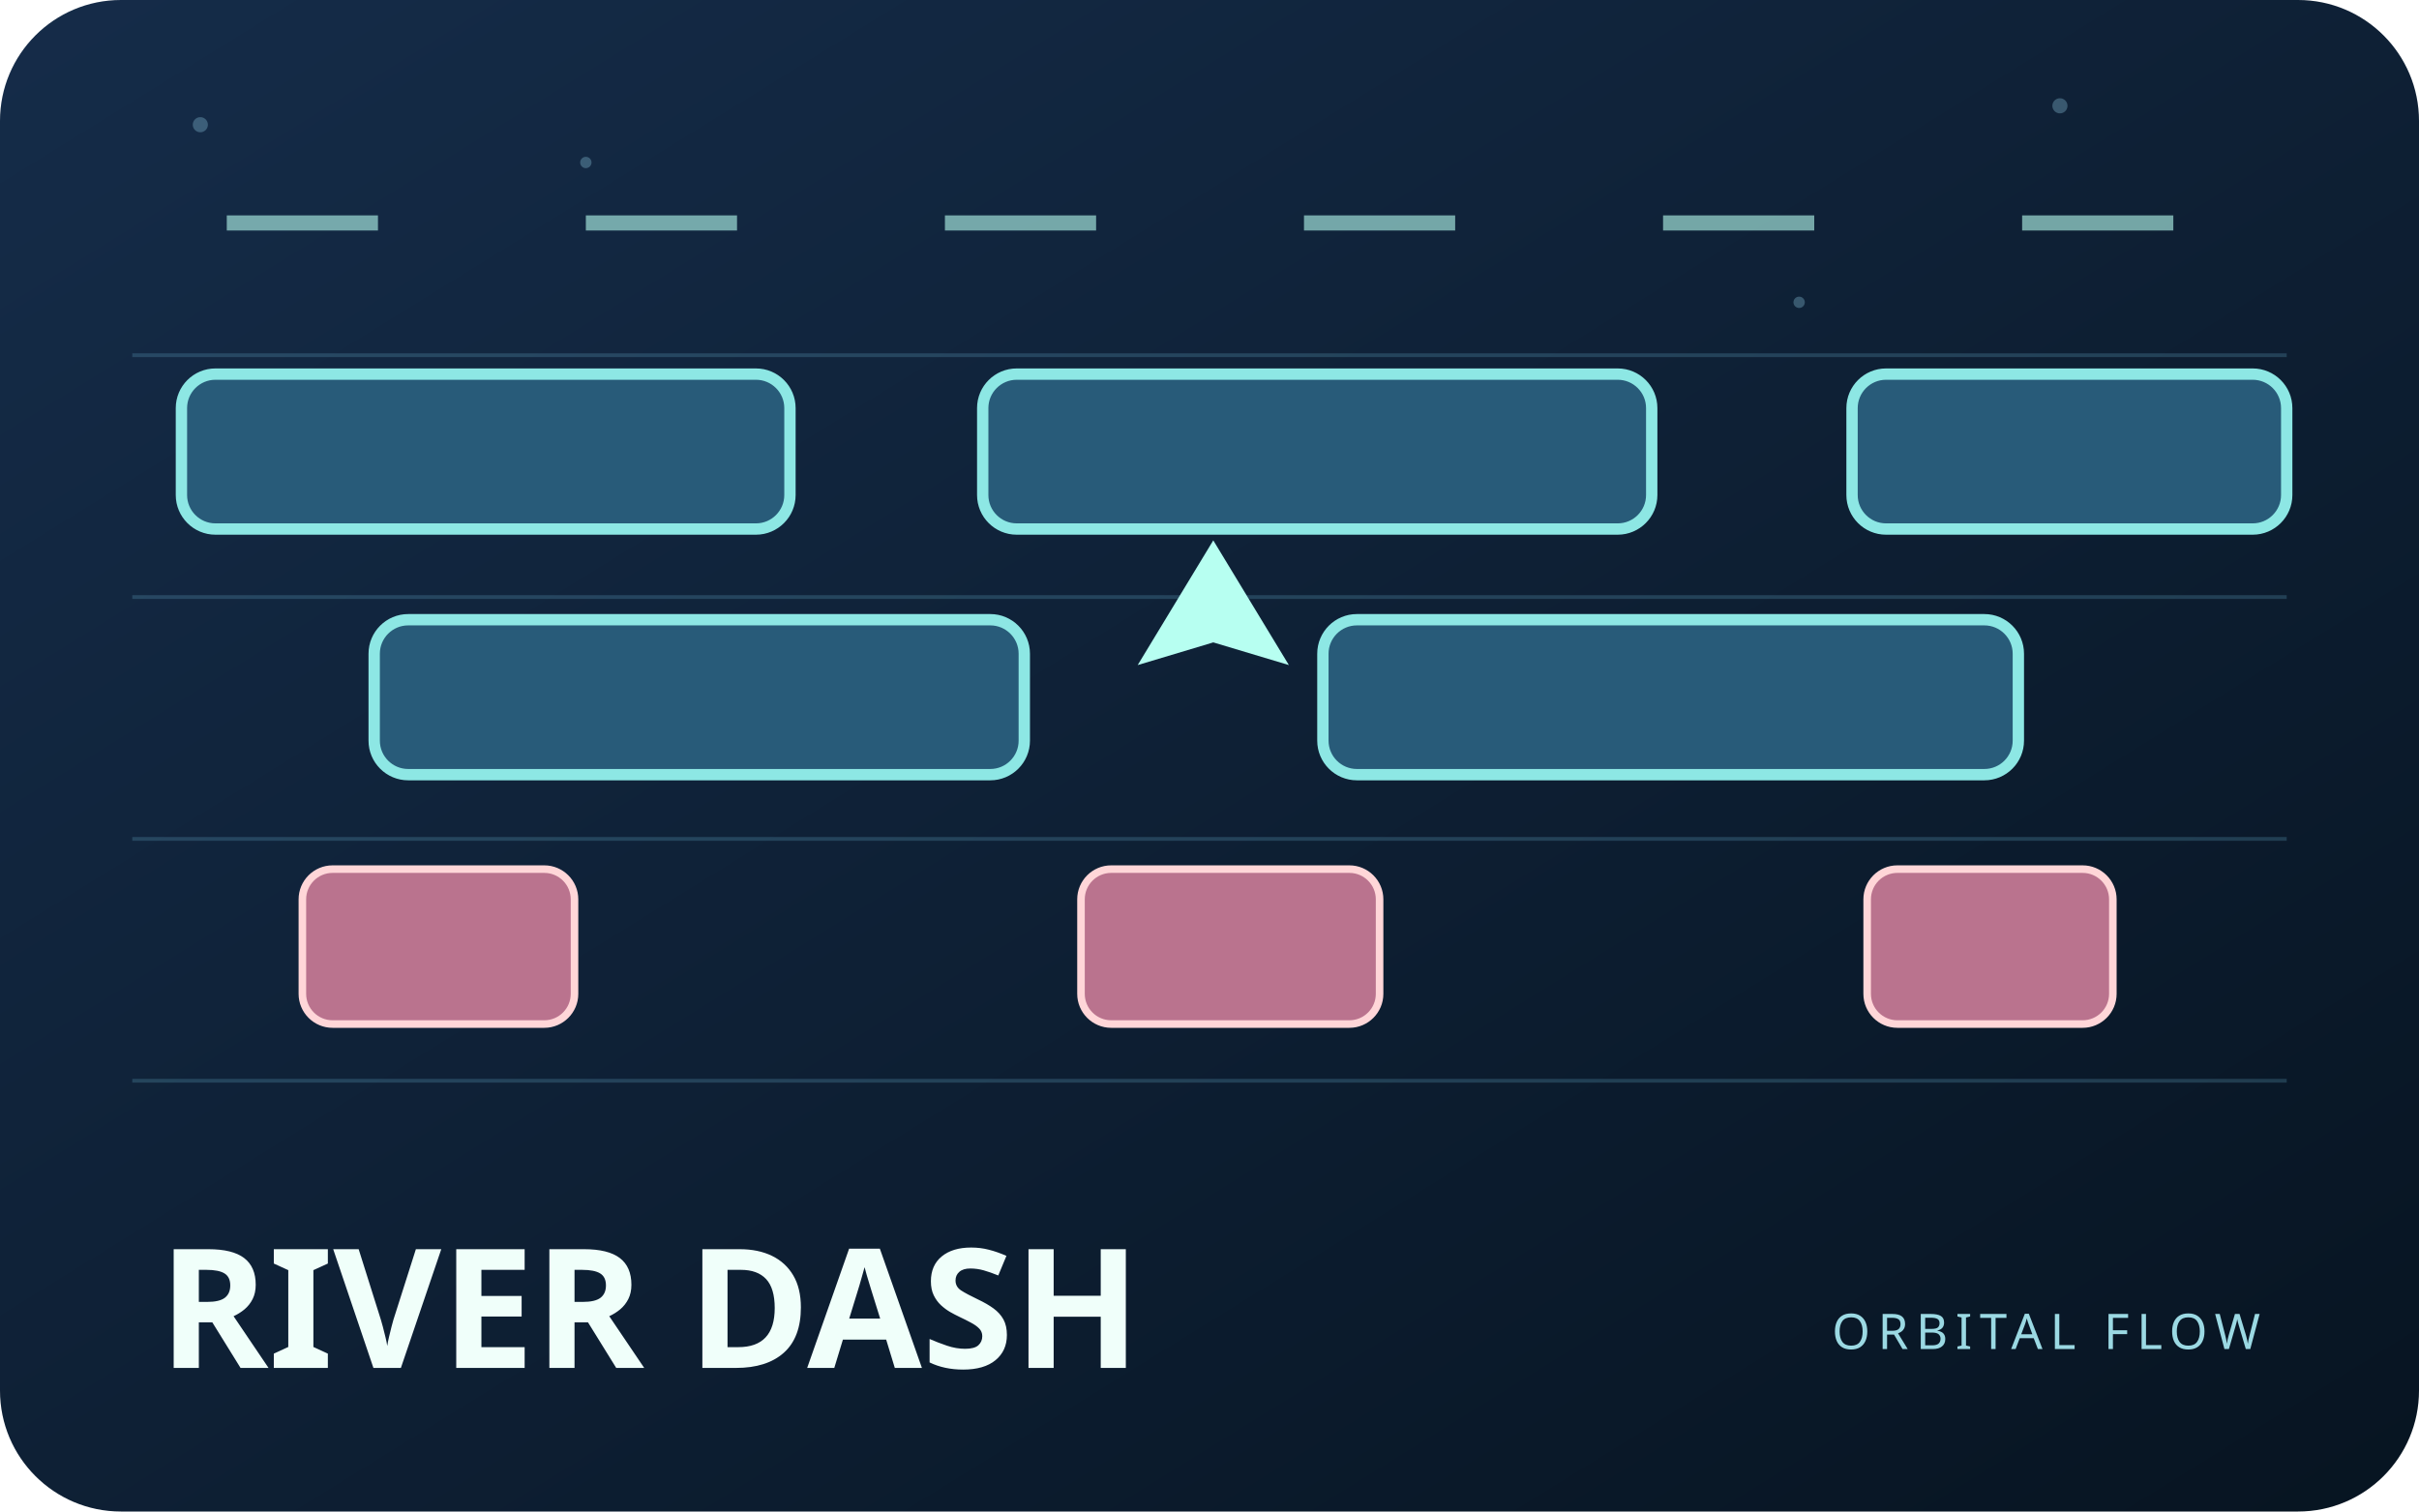
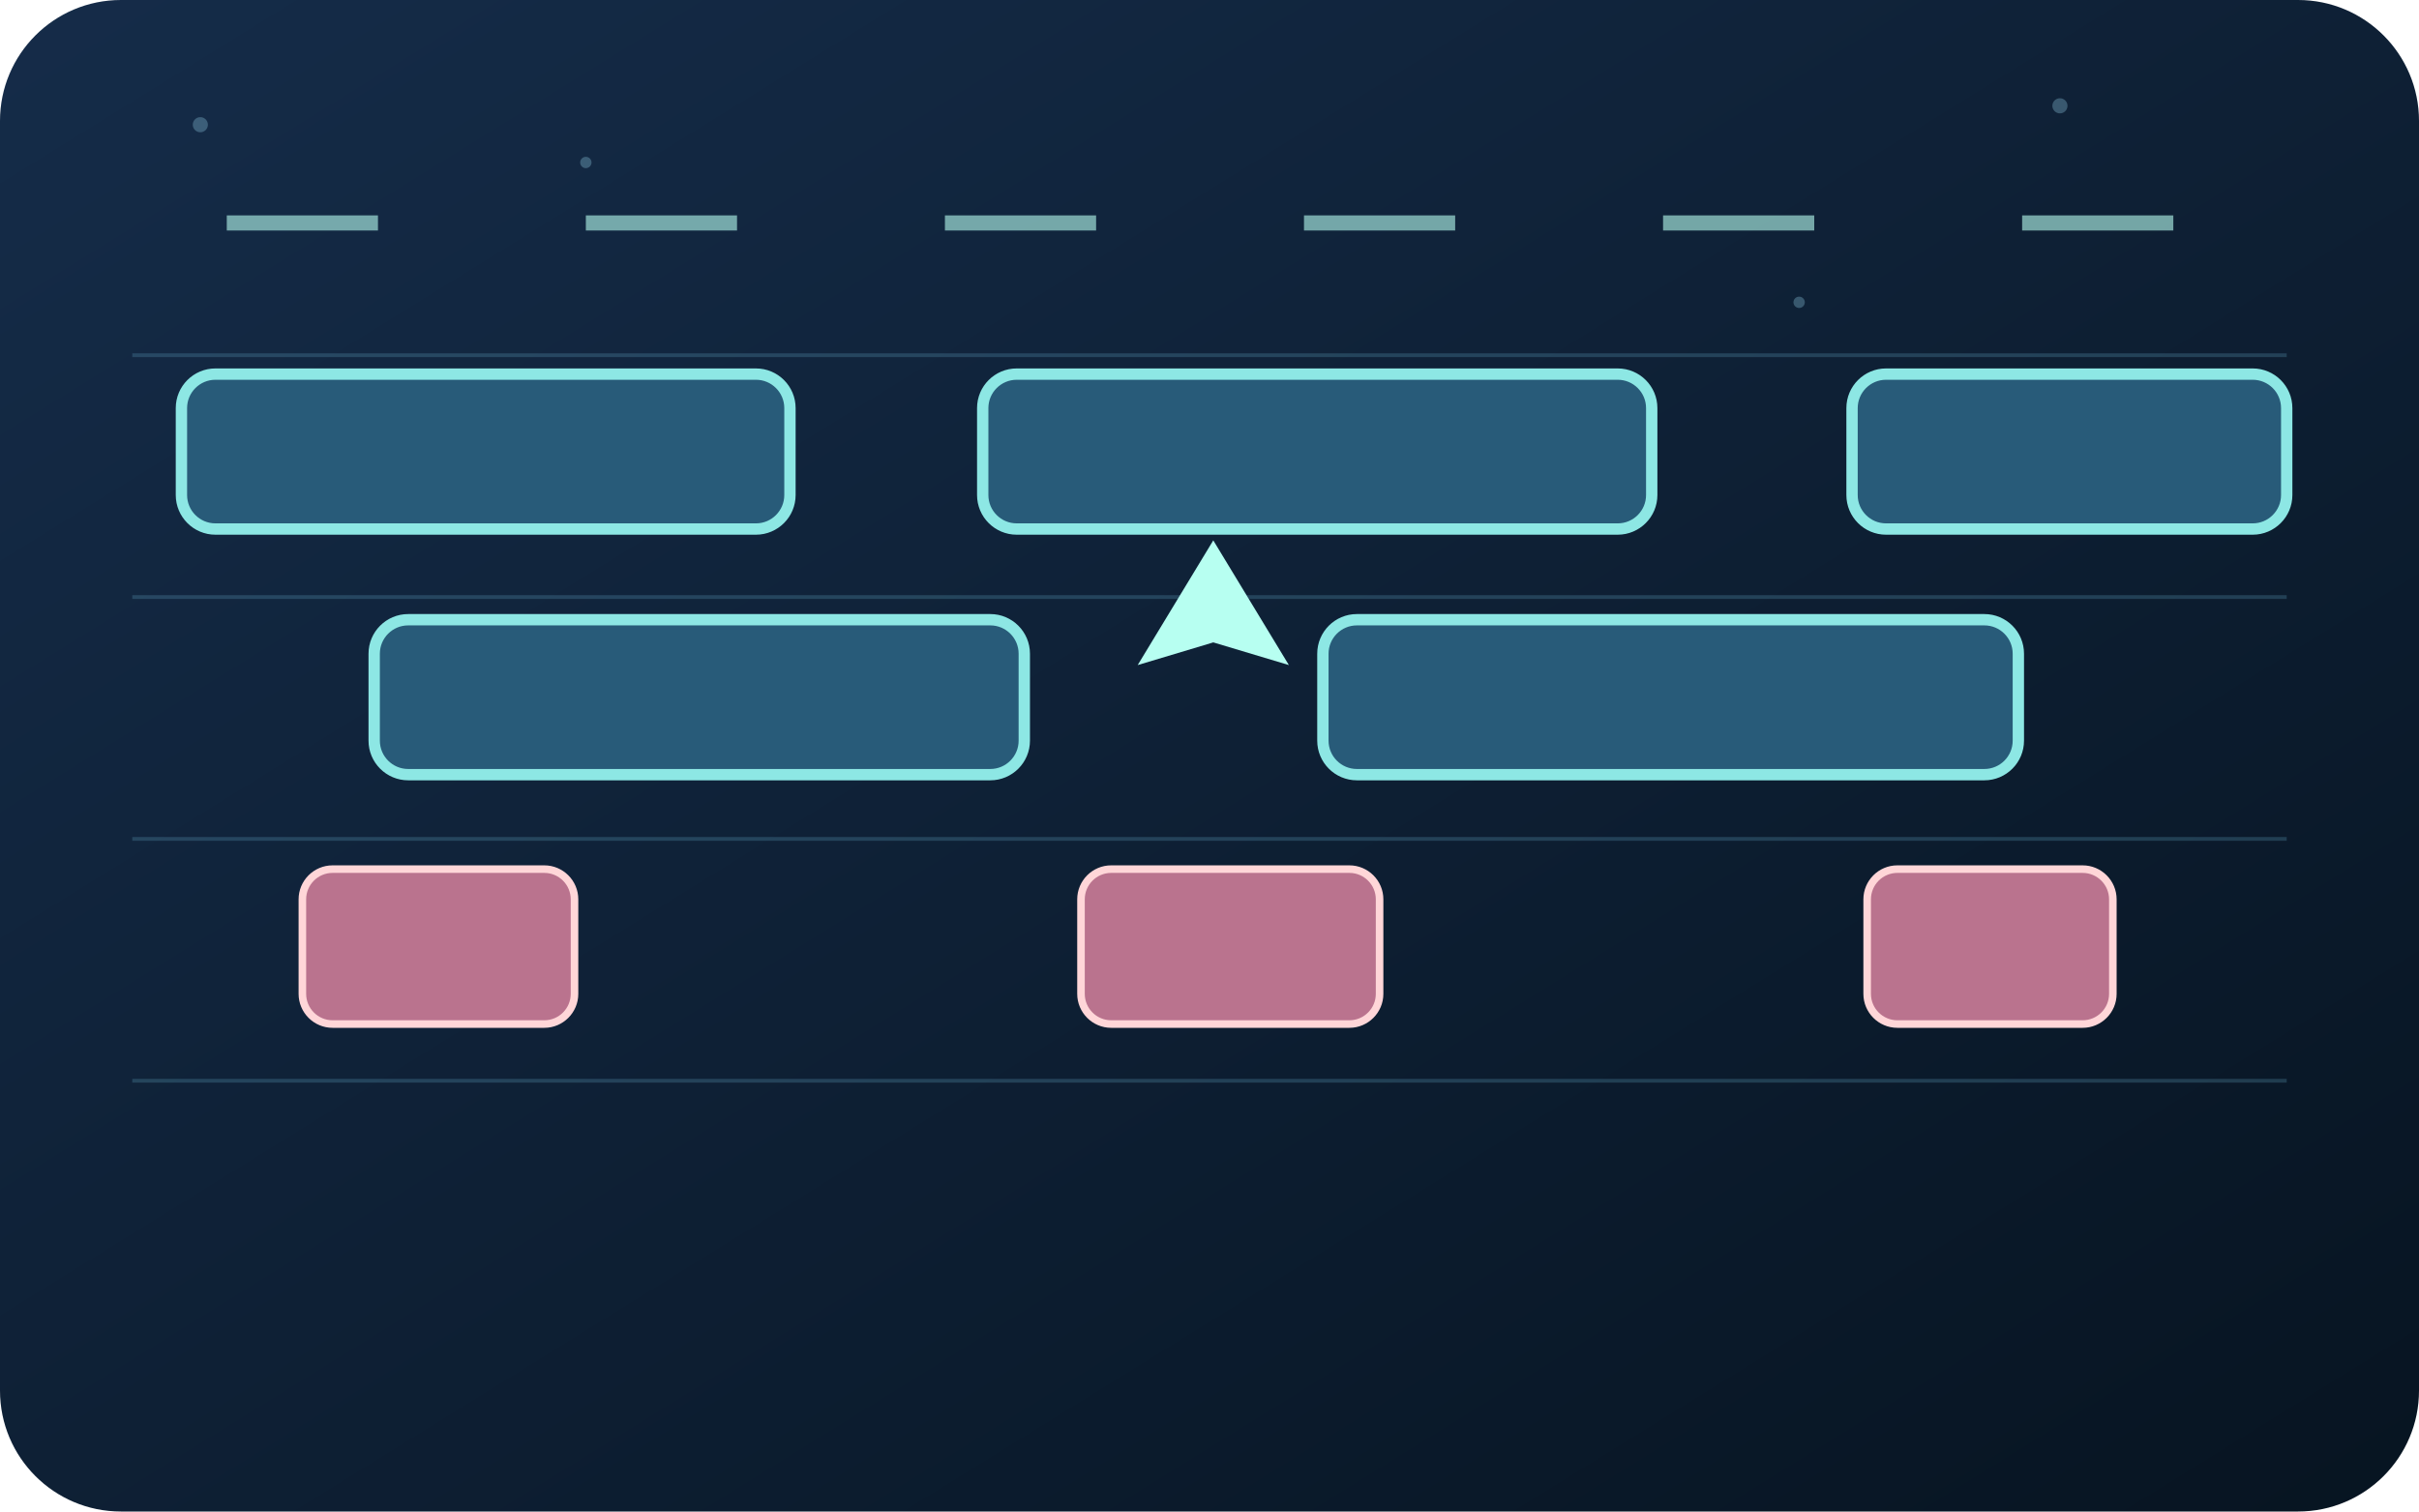
<svg xmlns="http://www.w3.org/2000/svg" viewBox="0 0 640 400" role="img" aria-label="River Dash, orbital crossings">
  <defs>
    <linearGradient id="space" x2="1" y2="1">
      <stop stop-color="#152c49" />
      <stop offset="1" stop-color="#071421" />
    </linearGradient>
  </defs>
  <rect width="640" height="400" rx="32" fill="url(#space)" />
  <g fill="#88c1d7" opacity=".35">
    <circle cx="53" cy="33" r="2" />
    <circle cx="545" cy="28" r="2" />
    <circle cx="476" cy="80" r="1.5" />
    <circle cx="155" cy="43" r="1.5" />
  </g>
  <path d="M35 94H605M35 158H605M35 222H605M35 286H605" stroke="#6aafcf" stroke-opacity=".24" />
  <g fill="#285b79" stroke="#8de7e4" stroke-width="3">
    <rect x="48" y="99" width="161" height="41" rx="9" />
    <rect x="260" y="99" width="177" height="41" rx="9" />
    <rect x="490" y="99" width="115" height="41" rx="9" />
    <rect x="99" y="164" width="172" height="41" rx="9" />
    <rect x="350" y="164" width="184" height="41" rx="9" />
  </g>
  <g fill="#ba738e" stroke="#ffd6d8" stroke-width="2">
    <rect x="80" y="230" width="72" height="41" rx="8" />
    <rect x="286" y="230" width="79" height="41" rx="8" />
    <rect x="494" y="230" width="65" height="41" rx="8" />
  </g>
  <g fill="#b7fff1">
    <path d="M321 143l-20 33 20-6 20 6z" />
    <path d="M60 57h40v4H60M155 57h40v4h-40M250 57h40v4h-40M345 57h40v4h-40M440 57h40v4h-40M535 57h40v4h-40" opacity=".6" />
  </g>
-   <text x="42" y="362" font-family="system-ui,sans-serif" font-size="44" font-weight="900" fill="#f0fffa">RIVER DASH</text>
-   <text x="598" y="357" text-anchor="end" font-family="system-ui,sans-serif" font-size="13" letter-spacing="2" fill="#9bd9e3">ORBITAL FLOW</text>
</svg>
